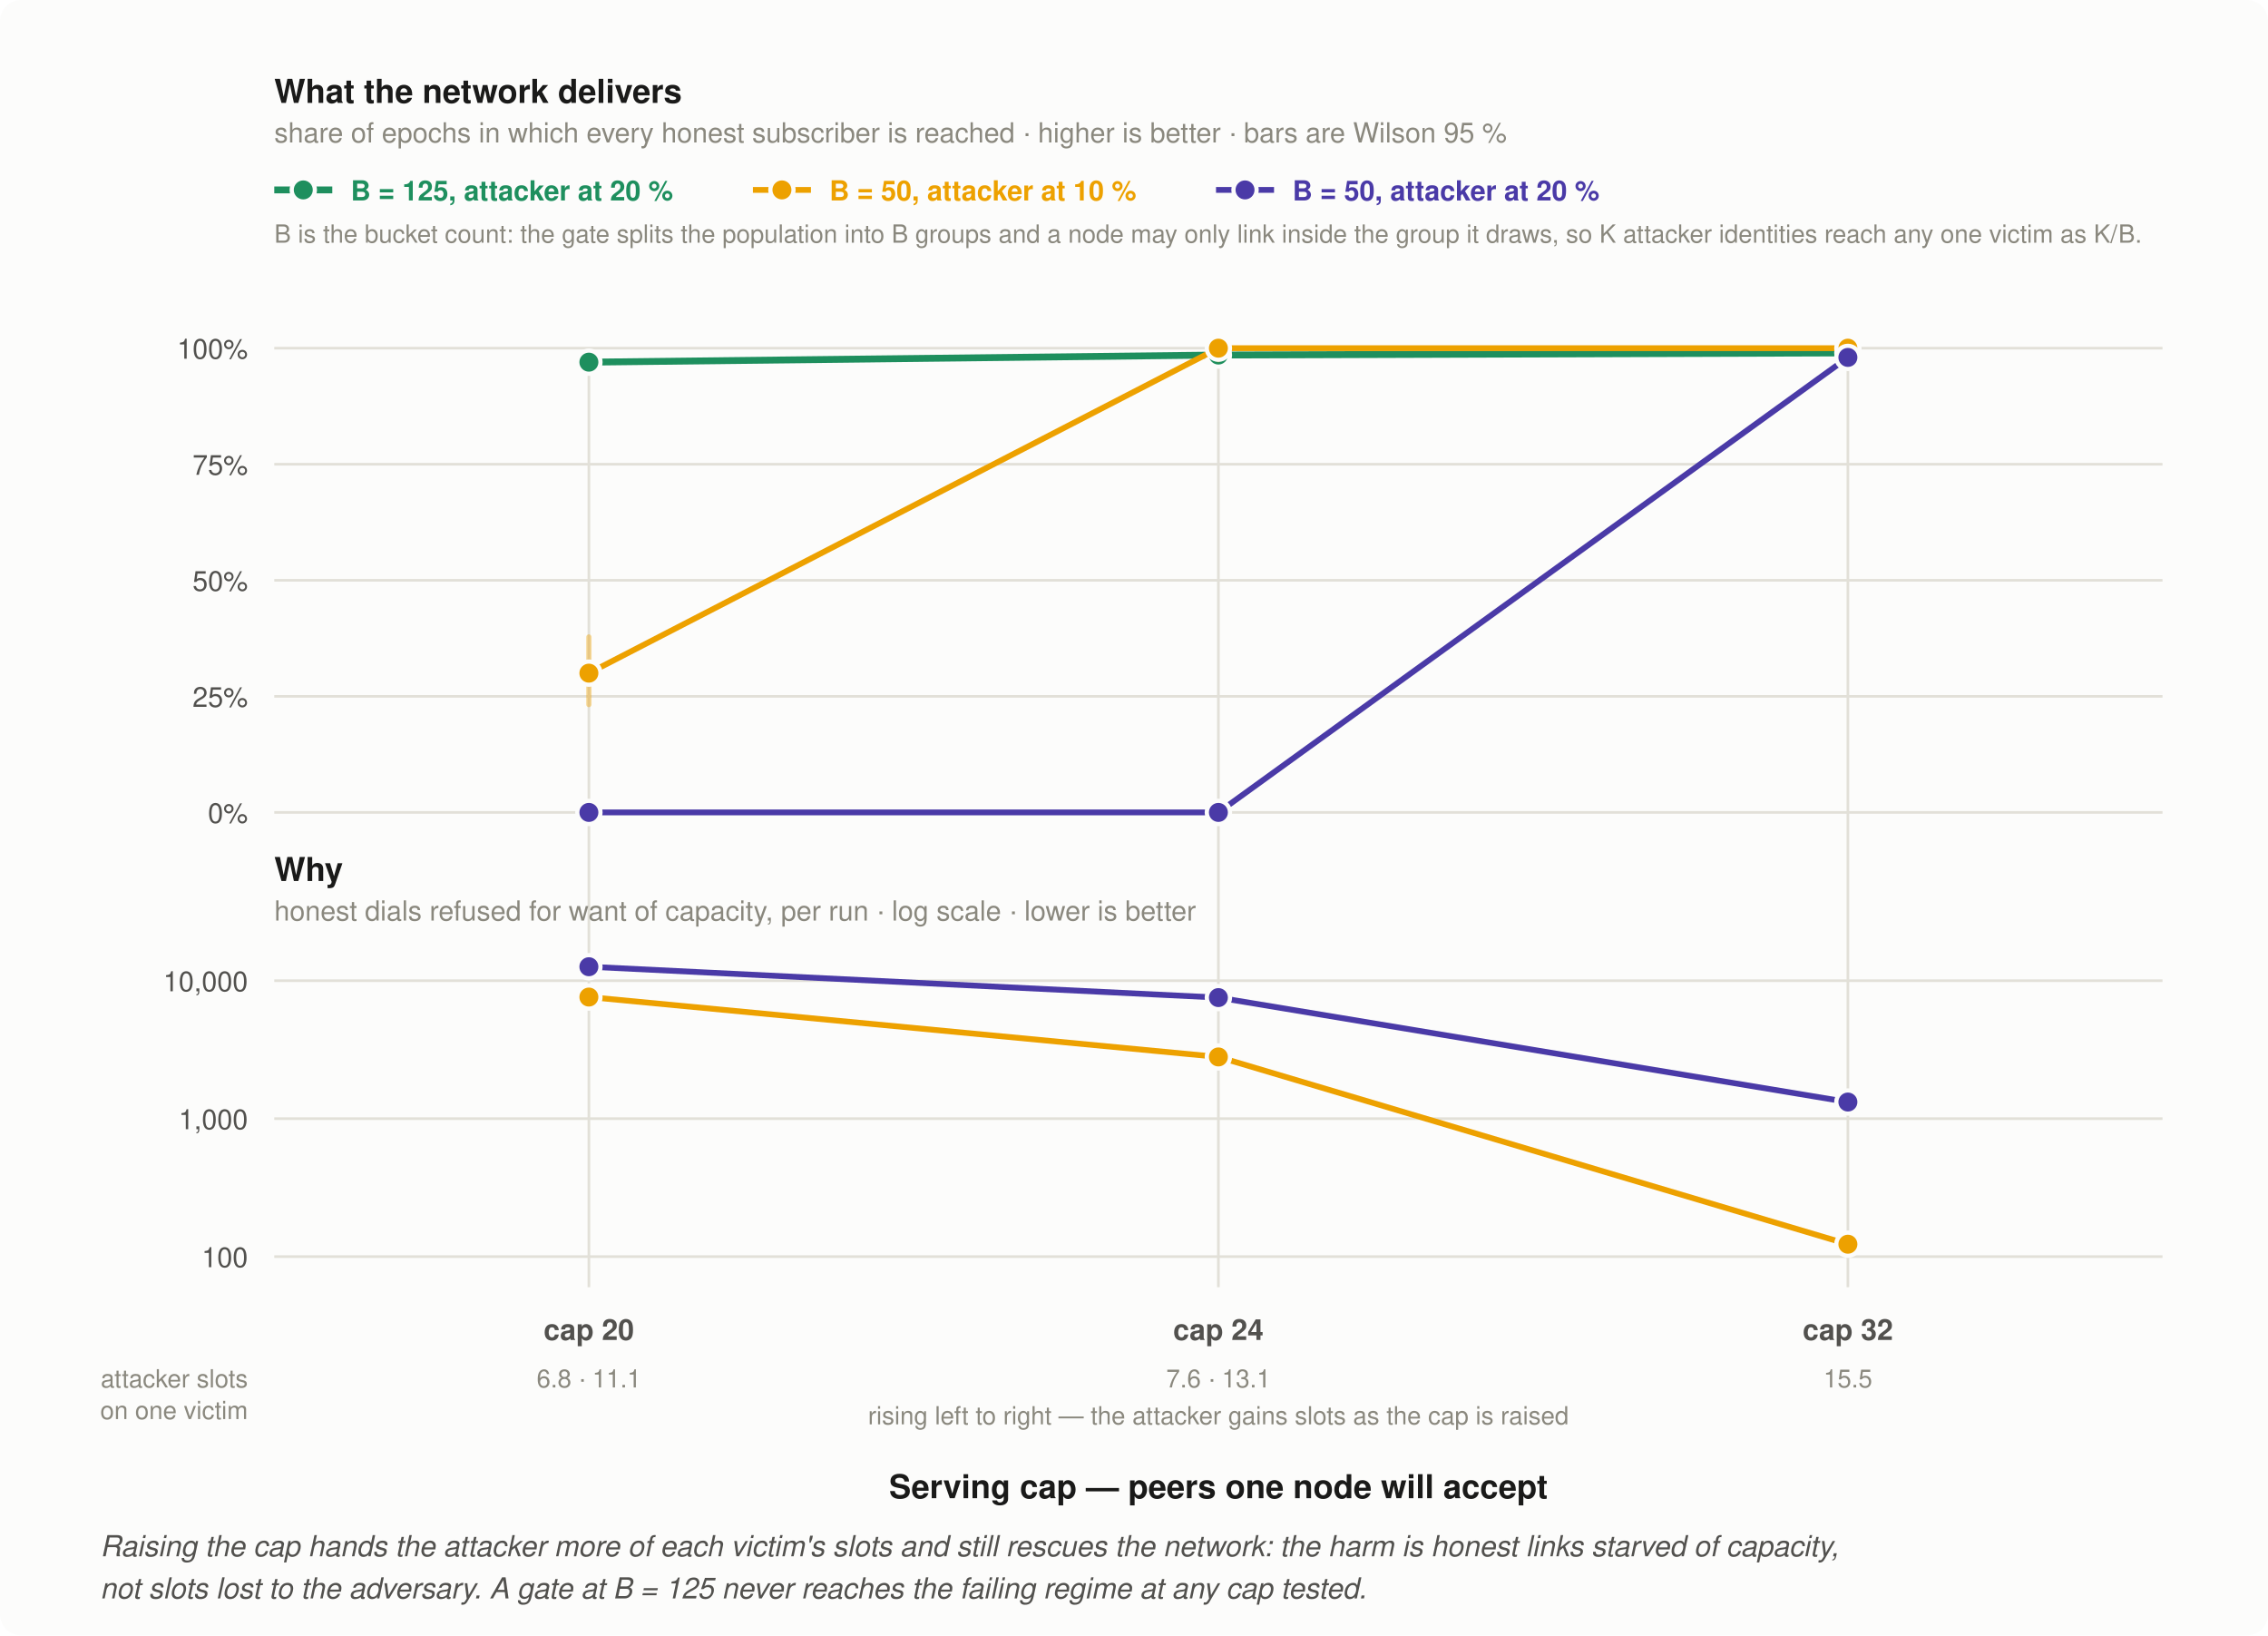
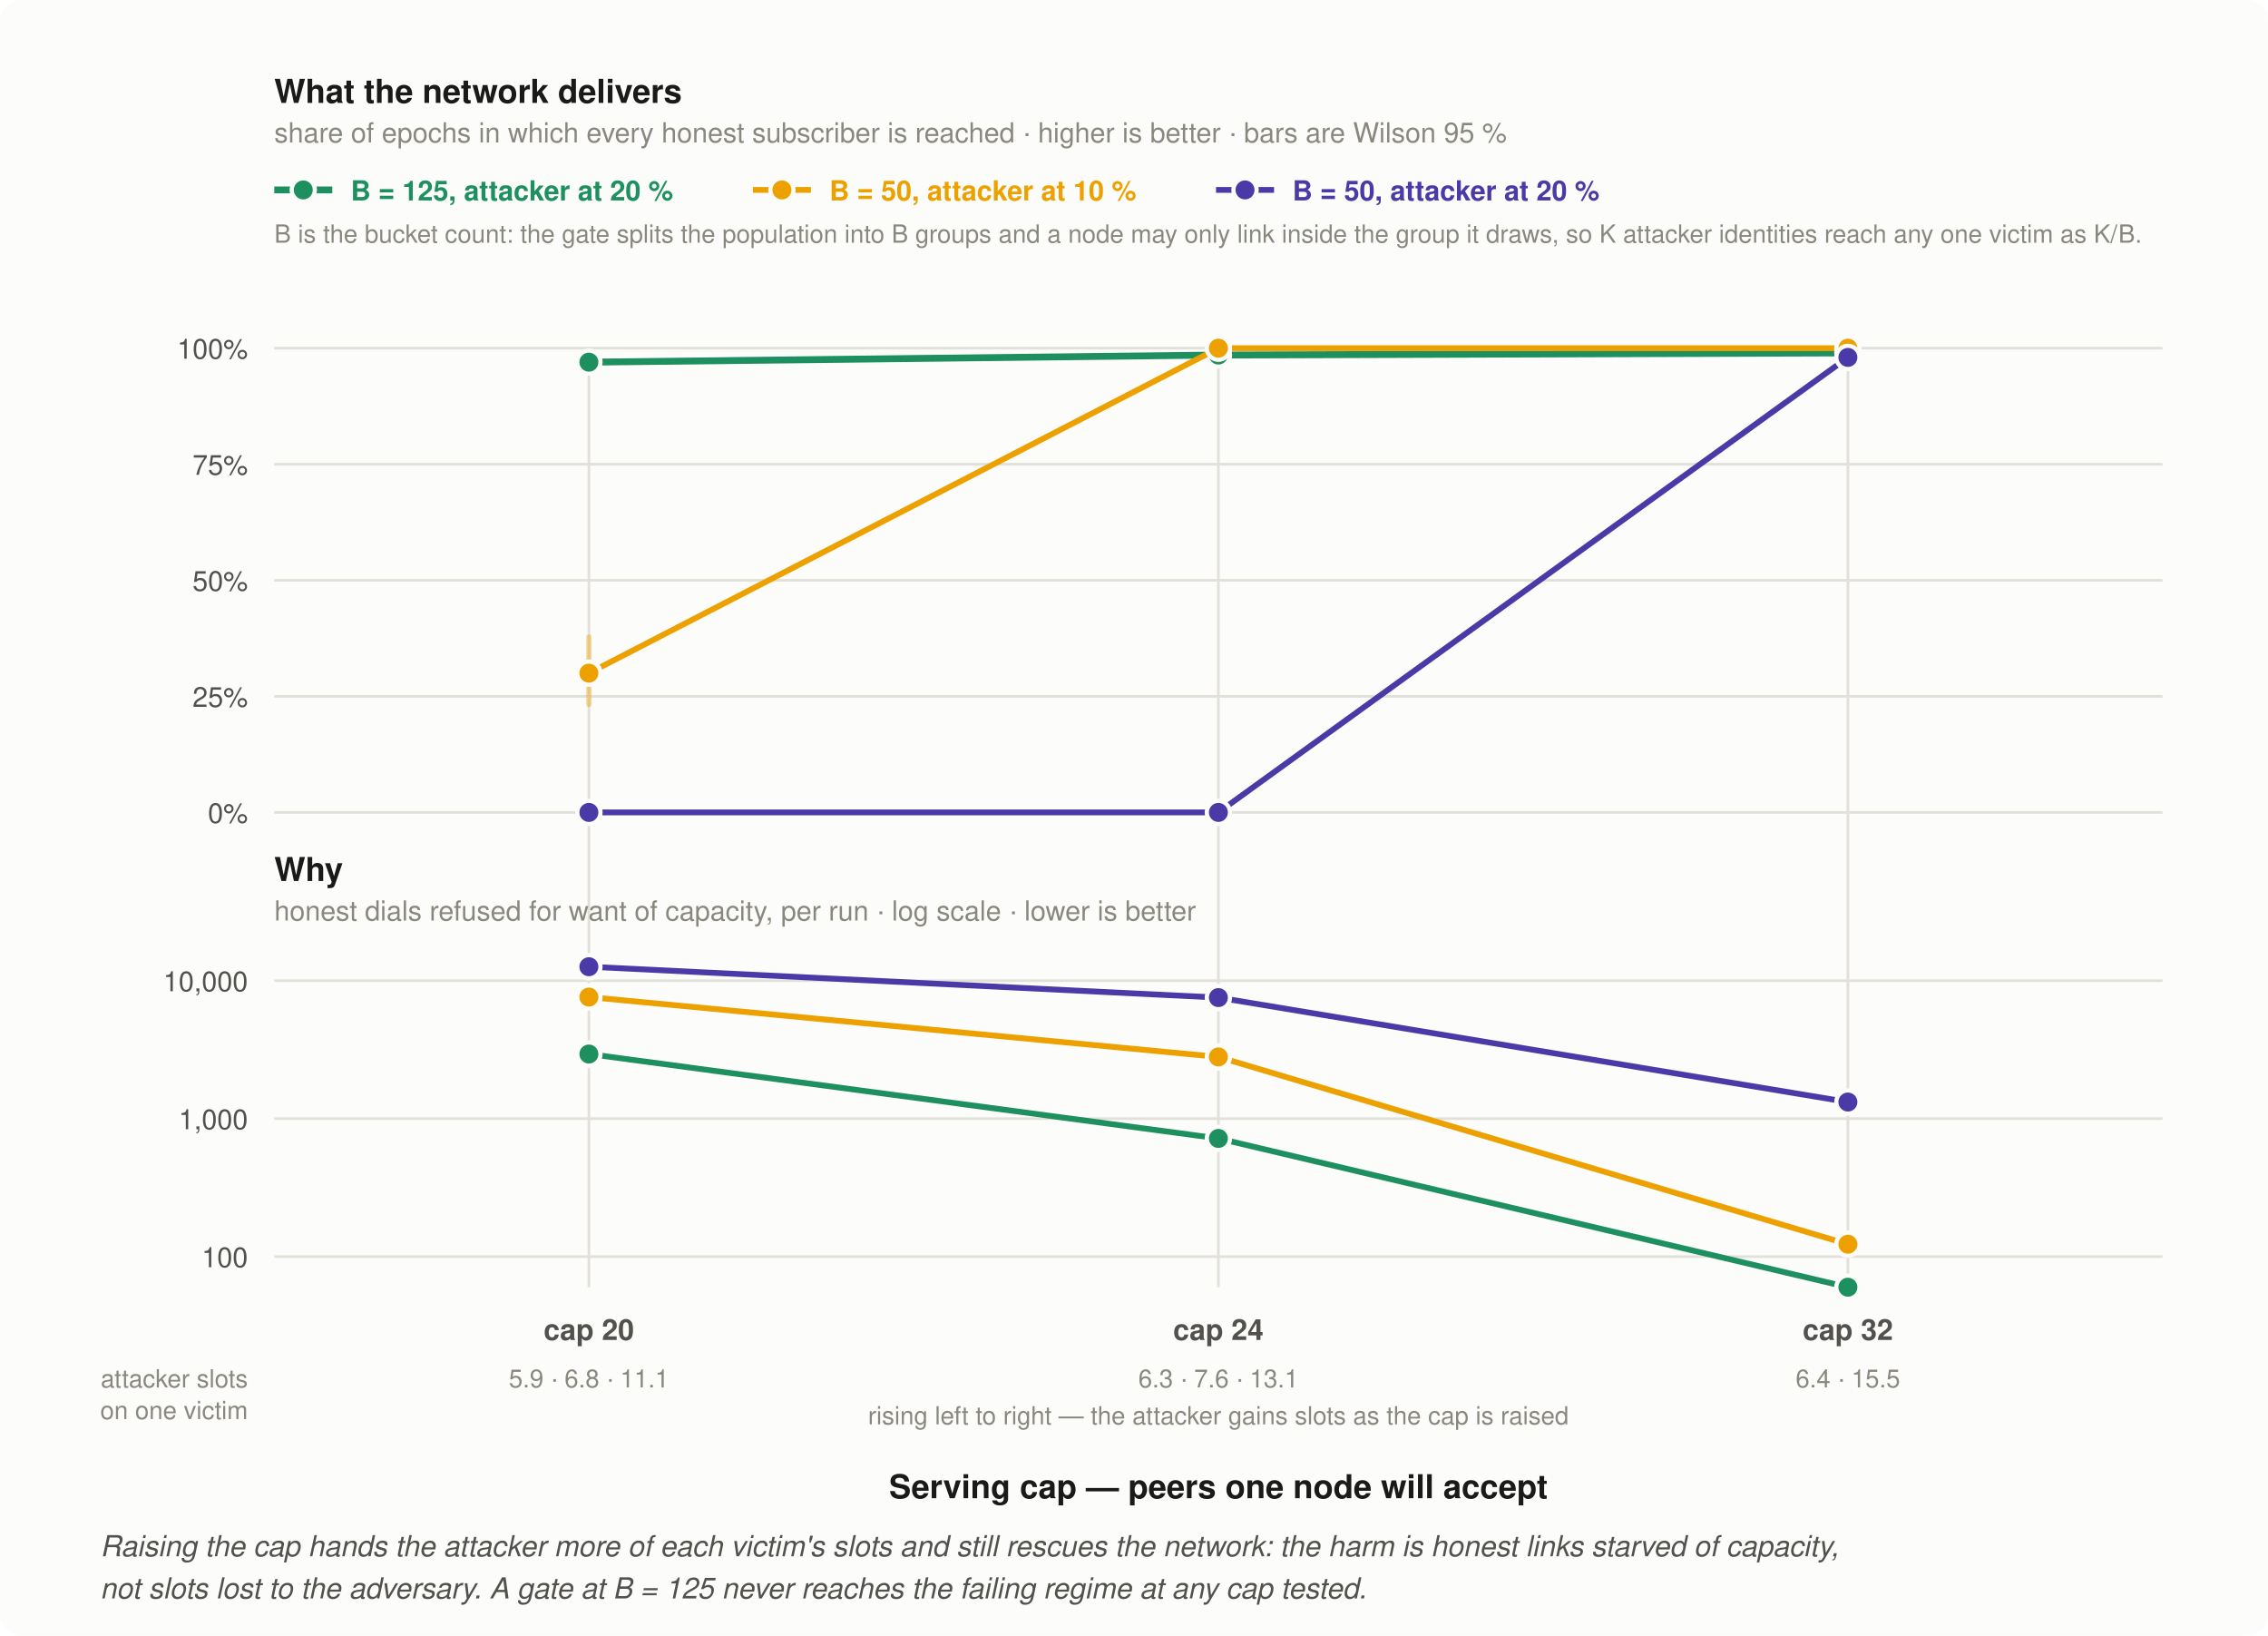
<svg xmlns="http://www.w3.org/2000/svg" viewBox="0 0 860 620" width="860" height="620" role="img" aria-labelledby="t d">
  <rect width="860" height="620" rx="8" fill="#fcfcfb" />
  <line x1="223.3" y1="132.0" x2="223.3" y2="488.0" stroke="#e2e0d8" stroke-width="1" />
  <text x="223.3" y="508.0" font-size="11" fill="#52514e" font-family="-apple-system,BlinkMacSystemFont,Segoe UI,Helvetica,Arial,sans-serif" text-anchor="middle" font-weight="600">cap 20</text>
  <line x1="462.0" y1="132.0" x2="462.0" y2="488.0" stroke="#e2e0d8" stroke-width="1" />
  <text x="462.0" y="508.0" font-size="11" fill="#52514e" font-family="-apple-system,BlinkMacSystemFont,Segoe UI,Helvetica,Arial,sans-serif" text-anchor="middle" font-weight="600">cap 24</text>
  <line x1="700.7" y1="132.0" x2="700.7" y2="488.0" stroke="#e2e0d8" stroke-width="1" />
  <text x="700.7" y="508.0" font-size="11" fill="#52514e" font-family="-apple-system,BlinkMacSystemFont,Segoe UI,Helvetica,Arial,sans-serif" text-anchor="middle" font-weight="600">cap 32</text>
  <line x1="104.0" y1="308.0" x2="820.0" y2="308.0" stroke="#e2e0d8" stroke-width="1" />
  <text x="94.0" y="312.0" font-size="10.5" fill="#52514e" font-family="-apple-system,BlinkMacSystemFont,Segoe UI,Helvetica,Arial,sans-serif" text-anchor="end">0%</text>
  <line x1="104.0" y1="264.0" x2="820.0" y2="264.0" stroke="#e2e0d8" stroke-width="1" />
  <text x="94.0" y="268.0" font-size="10.5" fill="#52514e" font-family="-apple-system,BlinkMacSystemFont,Segoe UI,Helvetica,Arial,sans-serif" text-anchor="end">25%</text>
  <line x1="104.0" y1="220.0" x2="820.0" y2="220.0" stroke="#e2e0d8" stroke-width="1" />
  <text x="94.0" y="224.0" font-size="10.5" fill="#52514e" font-family="-apple-system,BlinkMacSystemFont,Segoe UI,Helvetica,Arial,sans-serif" text-anchor="end">50%</text>
  <line x1="104.0" y1="176.0" x2="820.0" y2="176.0" stroke="#e2e0d8" stroke-width="1" />
  <text x="94.0" y="180.0" font-size="10.5" fill="#52514e" font-family="-apple-system,BlinkMacSystemFont,Segoe UI,Helvetica,Arial,sans-serif" text-anchor="end">75%</text>
  <line x1="104.0" y1="132.0" x2="820.0" y2="132.0" stroke="#e2e0d8" stroke-width="1" />
  <text x="94.0" y="136.0" font-size="10.5" fill="#52514e" font-family="-apple-system,BlinkMacSystemFont,Segoe UI,Helvetica,Arial,sans-serif" text-anchor="end">100%</text>
  <line x1="104.0" y1="476.4" x2="820.0" y2="476.4" stroke="#e2e0d8" stroke-width="1" />
  <text x="94.0" y="480.4" font-size="10.5" fill="#52514e" font-family="-apple-system,BlinkMacSystemFont,Segoe UI,Helvetica,Arial,sans-serif" text-anchor="end">100</text>
  <line x1="104.0" y1="424.1" x2="820.0" y2="424.1" stroke="#e2e0d8" stroke-width="1" />
  <text x="94.0" y="428.1" font-size="10.5" fill="#52514e" font-family="-apple-system,BlinkMacSystemFont,Segoe UI,Helvetica,Arial,sans-serif" text-anchor="end">1,000</text>
  <line x1="104.0" y1="371.8" x2="820.0" y2="371.8" stroke="#e2e0d8" stroke-width="1" />
  <text x="94.0" y="375.8" font-size="10.5" fill="#52514e" font-family="-apple-system,BlinkMacSystemFont,Segoe UI,Helvetica,Arial,sans-serif" text-anchor="end">10,000</text>
  <path d="M223.3 137.3 L462.0 134.6 L700.7 133.8" fill="none" stroke="#1e8f5e" stroke-width="2.6" stroke-linejoin="round" />
  <line x1="223.3" y1="141.1" x2="223.3" y2="135.0" stroke="#1e8f5e" stroke-width="2.0" stroke-linecap="round" opacity="0.4" />
  <circle cx="223.3" cy="137.3" r="4.4" fill="#1e8f5e" stroke="#fcfcfb" stroke-width="1.6" />
  <line x1="462.0" y1="137.7" x2="462.0" y2="133.2" stroke="#1e8f5e" stroke-width="2.0" stroke-linecap="round" opacity="0.4" />
  <circle cx="462.0" cy="134.6" r="4.4" fill="#1e8f5e" stroke="#fcfcfb" stroke-width="1.6" />
  <line x1="700.7" y1="136.5" x2="700.7" y2="132.7" stroke="#1e8f5e" stroke-width="2.0" stroke-linecap="round" opacity="0.4" />
  <circle cx="700.7" cy="133.8" r="4.4" fill="#1e8f5e" stroke="#fcfcfb" stroke-width="1.6" />
+   <path d="M223.3 399.6 L462.0 431.6 L700.7 488.0" fill="none" stroke="#1e8f5e" stroke-width="2.2" stroke-linejoin="round" />
+   <circle cx="223.3" cy="399.6" r="4.4" fill="#1e8f5e" stroke="#fcfcfb" stroke-width="1.6" />
+   <circle cx="462.0" cy="431.6" r="4.4" fill="#1e8f5e" stroke="#fcfcfb" stroke-width="1.6" />
+   <circle cx="700.7" cy="488.0" r="4.4" fill="#1e8f5e" stroke="#fcfcfb" stroke-width="1.6" />
  <path d="M223.3 255.2 L462.0 132.0 L700.7 132.0" fill="none" stroke="#eda100" stroke-width="2.2" stroke-linejoin="round" />
  <line x1="223.3" y1="267.1" x2="223.3" y2="241.5" stroke="#eda100" stroke-width="2.0" stroke-linecap="round" opacity="0.4" />
  <circle cx="223.3" cy="255.2" r="4.4" fill="#eda100" stroke="#fcfcfb" stroke-width="1.6" />
  <line x1="462.0" y1="136.4" x2="462.0" y2="132.0" stroke="#eda100" stroke-width="2.0" stroke-linecap="round" opacity="0.4" />
  <circle cx="462.0" cy="132.0" r="4.4" fill="#eda100" stroke="#fcfcfb" stroke-width="1.6" />
  <line x1="700.7" y1="136.4" x2="700.7" y2="132.0" stroke="#eda100" stroke-width="2.0" stroke-linecap="round" opacity="0.4" />
  <circle cx="700.7" cy="132.0" r="4.4" fill="#eda100" stroke="#fcfcfb" stroke-width="1.6" />
  <path d="M223.3 378.0 L462.0 400.7 L700.7 471.7" fill="none" stroke="#eda100" stroke-width="2.2" stroke-linejoin="round" />
  <circle cx="223.3" cy="378.0" r="4.4" fill="#eda100" stroke="#fcfcfb" stroke-width="1.6" />
  <circle cx="462.0" cy="400.7" r="4.4" fill="#eda100" stroke="#fcfcfb" stroke-width="1.6" />
  <circle cx="700.7" cy="471.7" r="4.4" fill="#eda100" stroke="#fcfcfb" stroke-width="1.6" />
  <path d="M223.3 308.0 L462.0 308.0 L700.7 135.5" fill="none" stroke="#4a3aa7" stroke-width="2.2" stroke-linejoin="round" />
  <line x1="223.3" y1="308.0" x2="223.3" y2="306.3" stroke="#4a3aa7" stroke-width="2.0" stroke-linecap="round" opacity="0.4" />
  <circle cx="223.3" cy="308.0" r="4.4" fill="#4a3aa7" stroke="#fcfcfb" stroke-width="1.6" />
  <line x1="462.0" y1="308.0" x2="462.0" y2="306.3" stroke="#4a3aa7" stroke-width="2.0" stroke-linecap="round" opacity="0.4" />
  <circle cx="462.0" cy="308.0" r="4.4" fill="#4a3aa7" stroke="#fcfcfb" stroke-width="1.6" />
  <line x1="700.7" y1="138.9" x2="700.7" y2="133.8" stroke="#4a3aa7" stroke-width="2.0" stroke-linecap="round" opacity="0.4" />
  <circle cx="700.7" cy="135.5" r="4.4" fill="#4a3aa7" stroke="#fcfcfb" stroke-width="1.6" />
  <path d="M223.3 366.5 L462.0 378.2 L700.7 417.8" fill="none" stroke="#4a3aa7" stroke-width="2.2" stroke-linejoin="round" />
  <circle cx="223.3" cy="366.5" r="4.4" fill="#4a3aa7" stroke="#fcfcfb" stroke-width="1.6" />
  <circle cx="462.0" cy="378.2" r="4.4" fill="#4a3aa7" stroke="#fcfcfb" stroke-width="1.6" />
  <circle cx="700.7" cy="417.8" r="4.4" fill="#4a3aa7" stroke="#fcfcfb" stroke-width="1.6" />
  <text x="94.0" y="526.0" font-size="9.5" fill="#8a887e" font-family="-apple-system,BlinkMacSystemFont,Segoe UI,Helvetica,Arial,sans-serif" text-anchor="end">attacker slots</text>
  <text x="94.0" y="538.0" font-size="9.5" fill="#8a887e" font-family="-apple-system,BlinkMacSystemFont,Segoe UI,Helvetica,Arial,sans-serif" text-anchor="end">on one victim</text>
-   <text x="223.3" y="526.0" font-size="9.5" fill="#8a887e" font-family="-apple-system,BlinkMacSystemFont,Segoe UI,Helvetica,Arial,sans-serif" text-anchor="middle">6.8 · 11.1</text>
-   <text x="462.0" y="526.0" font-size="9.5" fill="#8a887e" font-family="-apple-system,BlinkMacSystemFont,Segoe UI,Helvetica,Arial,sans-serif" text-anchor="middle">7.6 · 13.1</text>
-   <text x="700.7" y="526.0" font-size="9.5" fill="#8a887e" font-family="-apple-system,BlinkMacSystemFont,Segoe UI,Helvetica,Arial,sans-serif" text-anchor="middle">15.5</text>
+   <text x="223.3" y="526.0" font-size="9.5" fill="#8a887e" font-family="-apple-system,BlinkMacSystemFont,Segoe UI,Helvetica,Arial,sans-serif" text-anchor="middle">5.9 · 6.8 · 11.1</text>
+   <text x="462.0" y="526.0" font-size="9.5" fill="#8a887e" font-family="-apple-system,BlinkMacSystemFont,Segoe UI,Helvetica,Arial,sans-serif" text-anchor="middle">6.3 · 7.6 · 13.1</text>
+   <text x="700.7" y="526.0" font-size="9.5" fill="#8a887e" font-family="-apple-system,BlinkMacSystemFont,Segoe UI,Helvetica,Arial,sans-serif" text-anchor="middle">6.4 · 15.5</text>
  <text x="462.0" y="540.0" font-size="9.5" fill="#8a887e" font-family="-apple-system,BlinkMacSystemFont,Segoe UI,Helvetica,Arial,sans-serif" text-anchor="middle">rising left to right — the attacker gains slots as the cap is raised</text>
  <line x1="104.0" y1="72.0" x2="126.0" y2="72.0" stroke="#1e8f5e" stroke-width="2.6" />
  <circle cx="115.0" cy="72.0" r="4.4" fill="#1e8f5e" stroke="#fcfcfb" stroke-width="1.6" />
  <text x="133.0" y="76.0" font-size="10.5" fill="#1e8f5e" font-family="-apple-system,BlinkMacSystemFont,Segoe UI,Helvetica,Arial,sans-serif" font-weight="600">B = 125, attacker at 20 %</text>
  <line x1="285.5" y1="72.0" x2="307.5" y2="72.0" stroke="#eda100" stroke-width="2.2" />
  <circle cx="296.5" cy="72.0" r="4.4" fill="#eda100" stroke="#fcfcfb" stroke-width="1.6" />
  <text x="314.5" y="76.0" font-size="10.5" fill="#eda100" font-family="-apple-system,BlinkMacSystemFont,Segoe UI,Helvetica,Arial,sans-serif" font-weight="600">B = 50, attacker at 10 %</text>
  <line x1="461.1" y1="72.0" x2="483.1" y2="72.0" stroke="#4a3aa7" stroke-width="2.2" />
  <circle cx="472.1" cy="72.0" r="4.4" fill="#4a3aa7" stroke="#fcfcfb" stroke-width="1.6" />
  <text x="490.1" y="76.0" font-size="10.5" fill="#4a3aa7" font-family="-apple-system,BlinkMacSystemFont,Segoe UI,Helvetica,Arial,sans-serif" font-weight="600">B = 50, attacker at 20 %</text>
  <text x="104.0" y="92.0" font-size="9.5" fill="#8a887e" font-family="-apple-system,BlinkMacSystemFont,Segoe UI,Helvetica,Arial,sans-serif">B is the bucket count: the gate splits the population into B groups and a node may only link inside the group it draws, so K attacker identities reach any one victim as K/B.</text>
  <text x="104.0" y="39.0" font-size="12.5" fill="#1a1a19" font-family="-apple-system,BlinkMacSystemFont,Segoe UI,Helvetica,Arial,sans-serif" font-weight="600">What the network delivers</text>
  <text x="104.0" y="54.0" font-size="10.5" fill="#8a887e" font-family="-apple-system,BlinkMacSystemFont,Segoe UI,Helvetica,Arial,sans-serif">share of epochs in which every honest subscriber is reached · higher is better · bars are Wilson 95 %</text>
  <text x="104.0" y="334.0" font-size="12.5" fill="#1a1a19" font-family="-apple-system,BlinkMacSystemFont,Segoe UI,Helvetica,Arial,sans-serif" font-weight="600">Why</text>
  <text x="104.0" y="349.0" font-size="10.5" fill="#8a887e" font-family="-apple-system,BlinkMacSystemFont,Segoe UI,Helvetica,Arial,sans-serif">honest dials refused for want of capacity, per run · log scale · lower is better</text>
  <text x="462.0" y="568.0" font-size="12.5" fill="#1a1a19" font-family="-apple-system,BlinkMacSystemFont,Segoe UI,Helvetica,Arial,sans-serif" text-anchor="middle" font-weight="600">Serving cap — peers one node will accept</text>
  <text x="38.0" y="590.0" font-size="11" fill="#52514e" font-family="-apple-system,BlinkMacSystemFont,Segoe UI,Helvetica,Arial,sans-serif" font-style="italic">Raising the cap hands the attacker more of each victim's slots and still rescues the network: the harm is honest links starved of capacity,</text>
  <text x="38.0" y="606.0" font-size="11" fill="#52514e" font-family="-apple-system,BlinkMacSystemFont,Segoe UI,Helvetica,Arial,sans-serif" font-style="italic">not slots lost to the adversary. A gate at B = 125 never reaches the failing regime at any cap tested.</text>
</svg>
